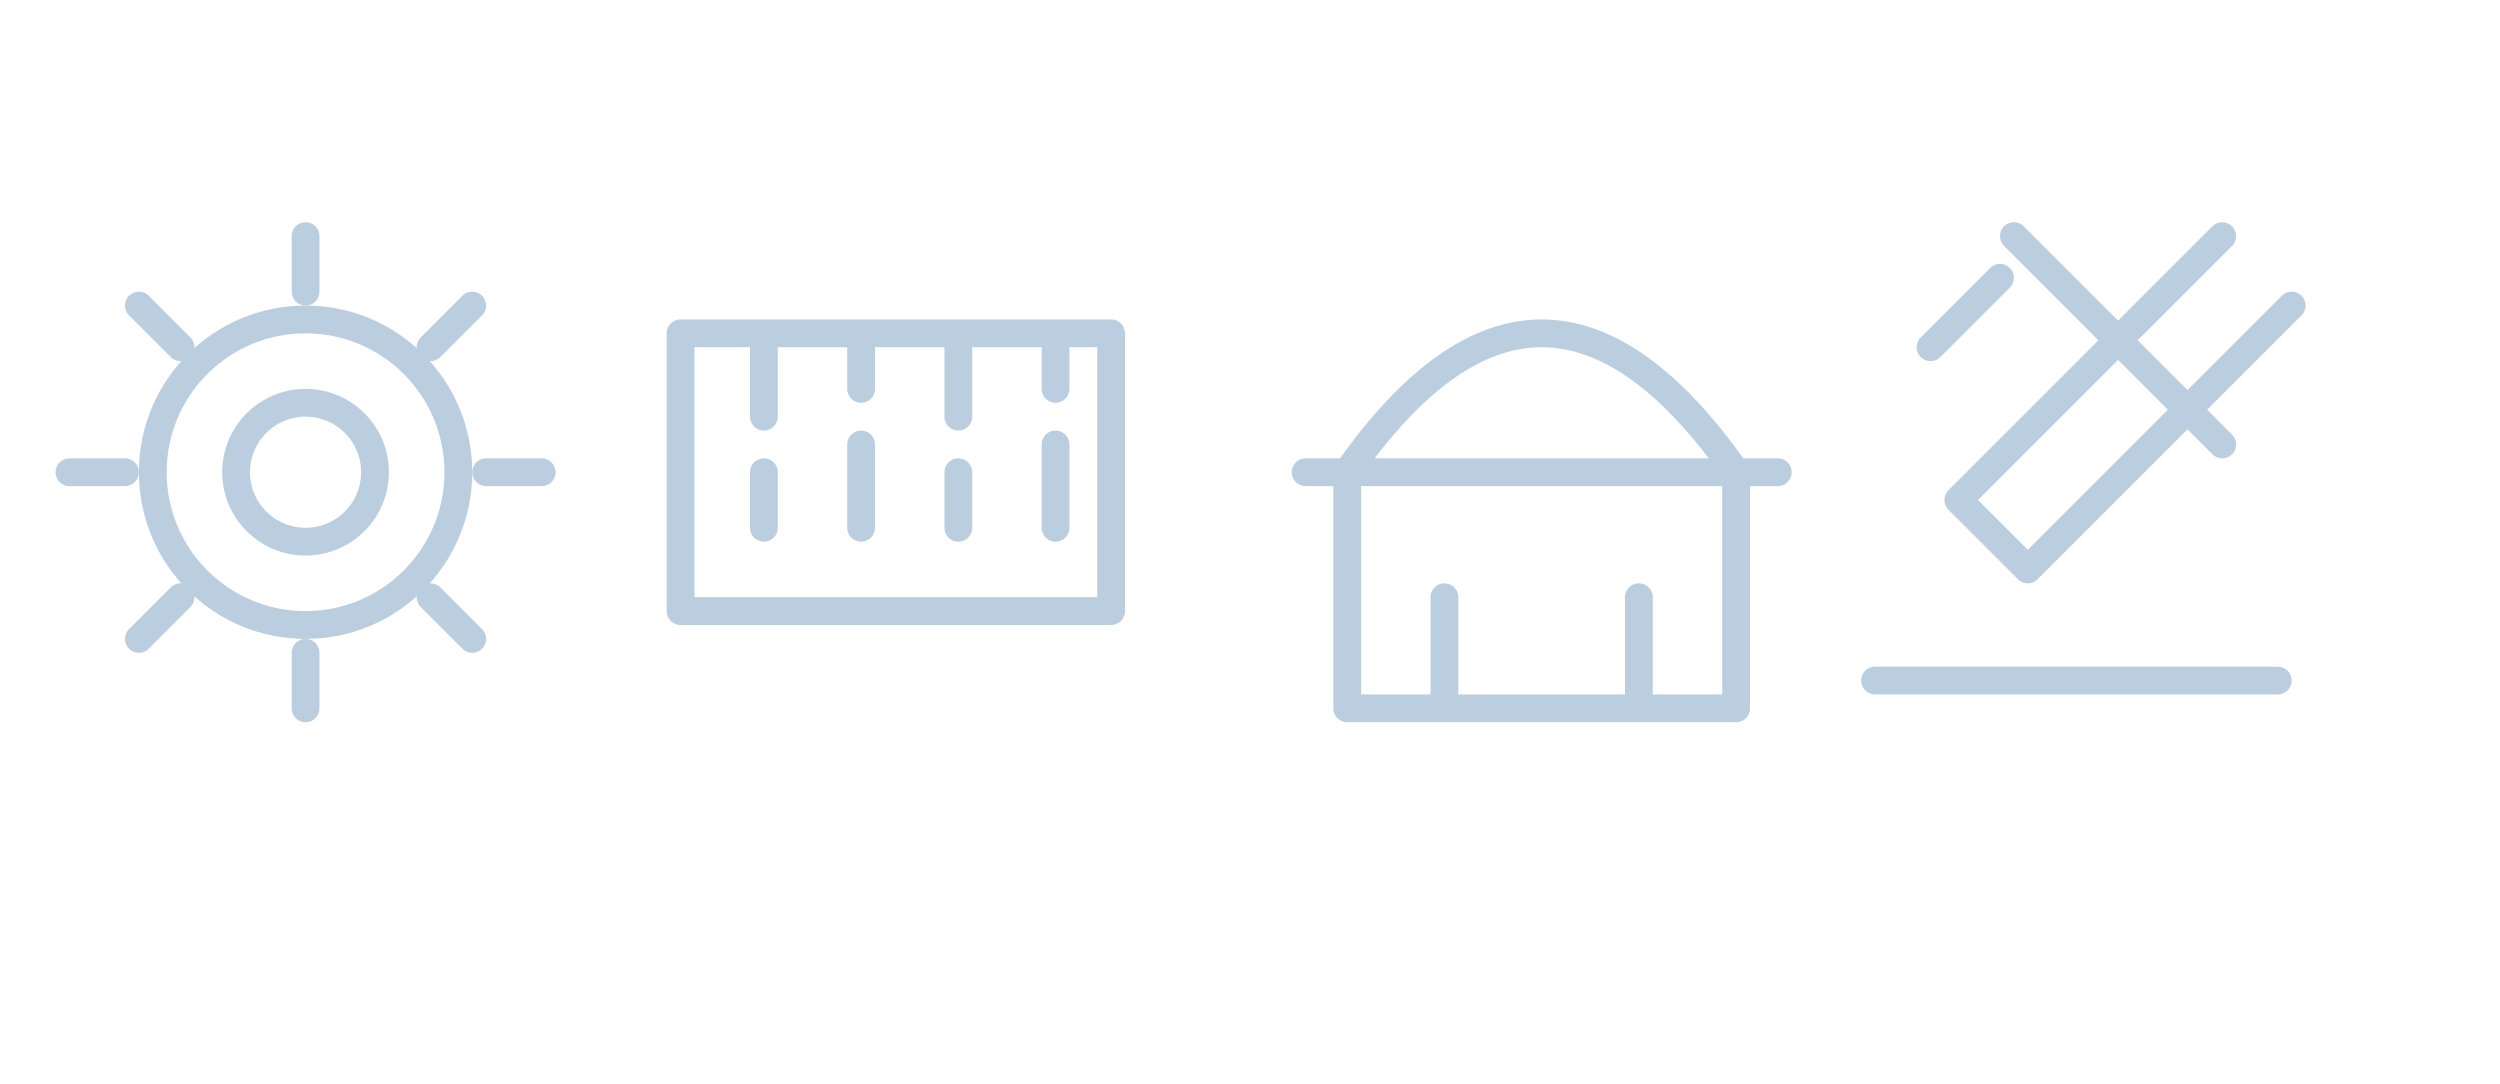
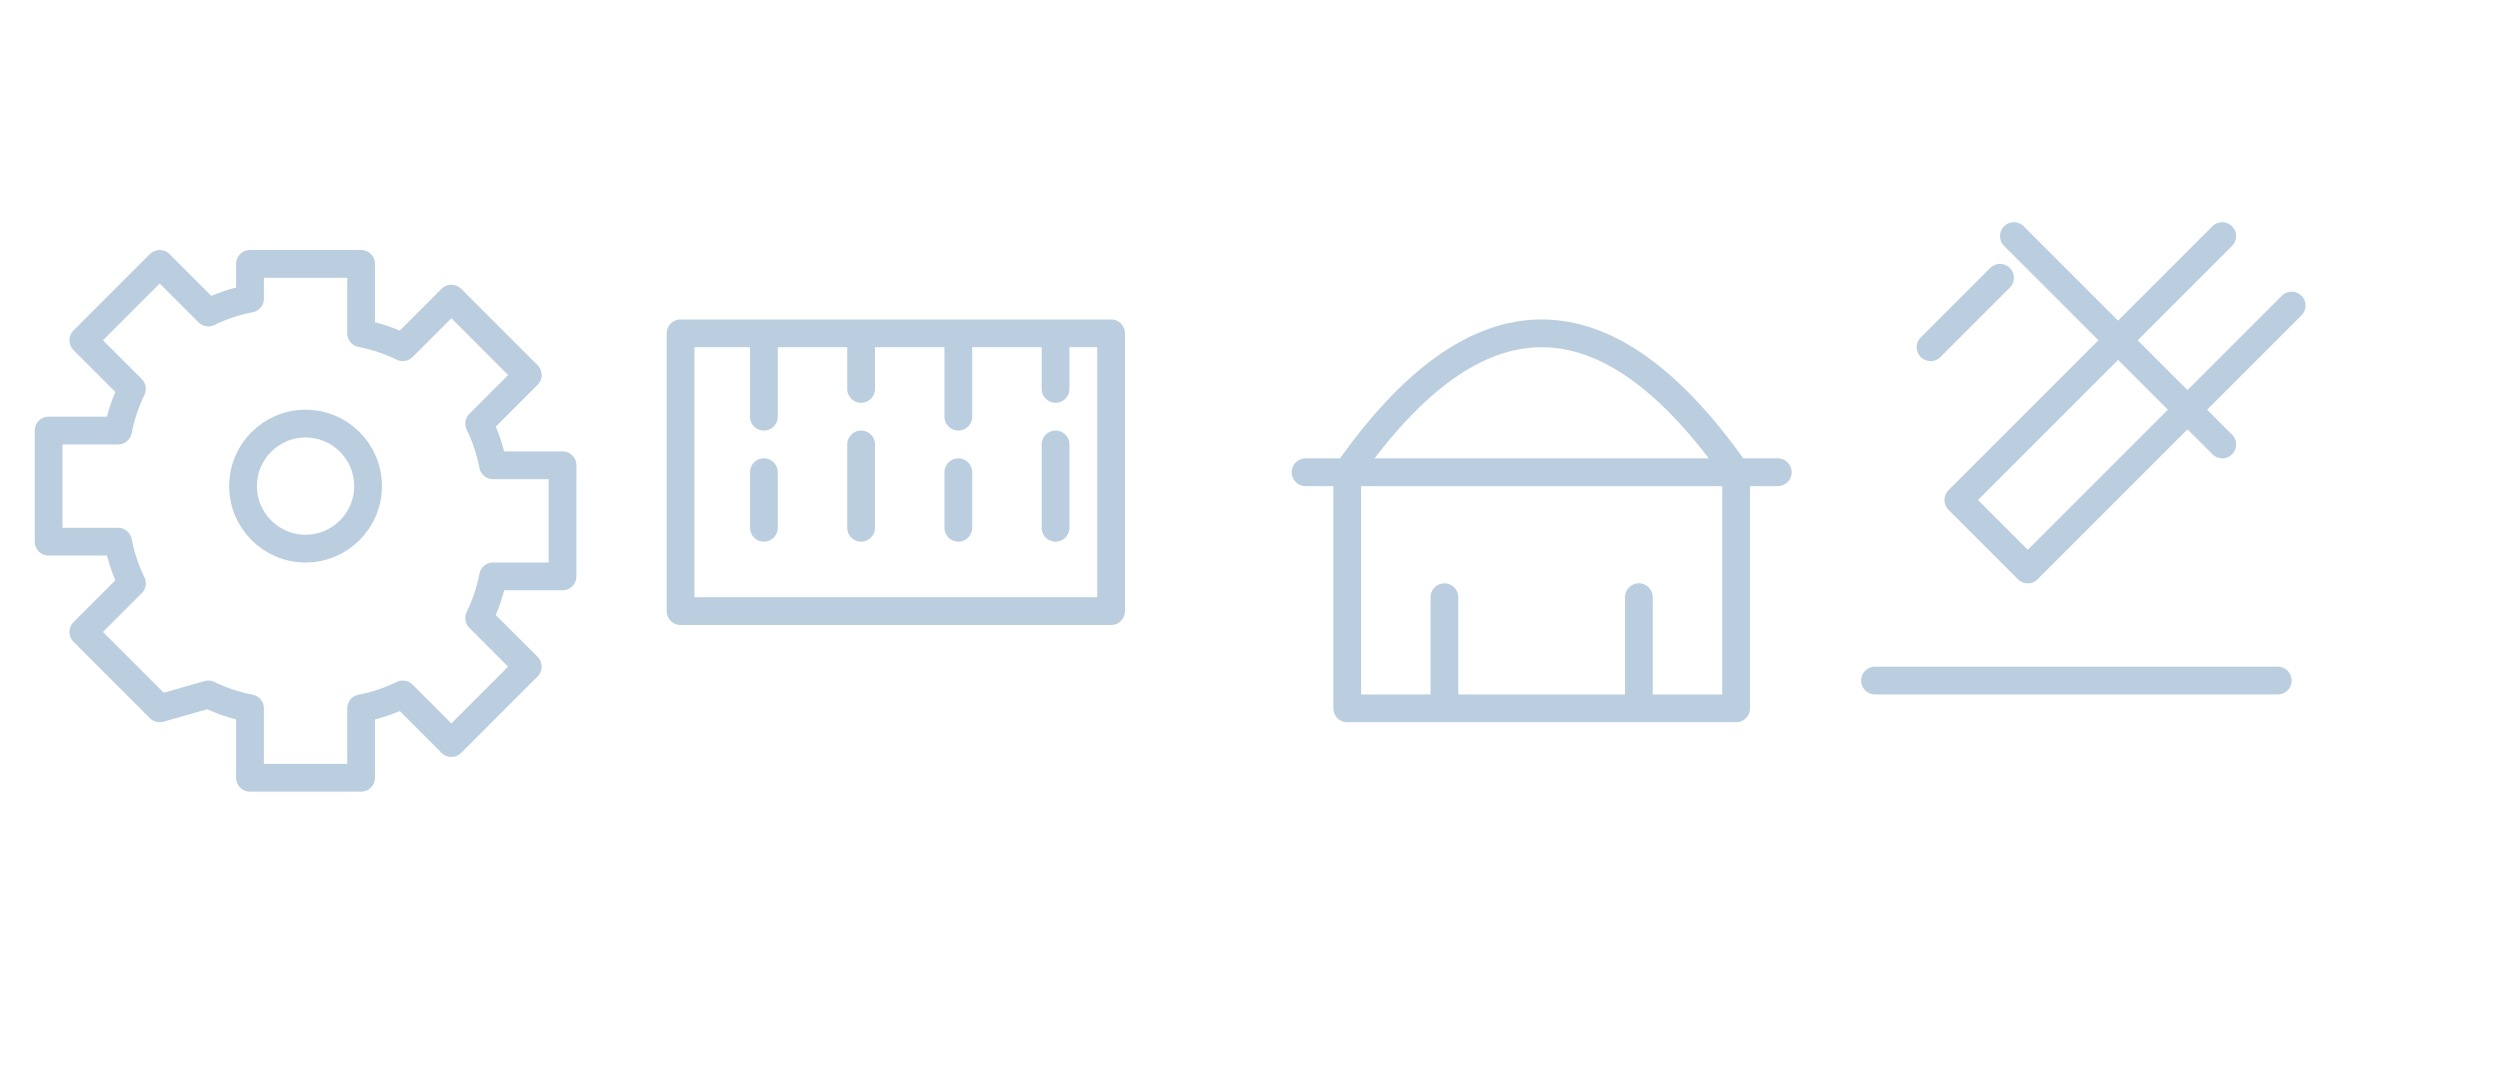
<svg xmlns="http://www.w3.org/2000/svg" viewBox="0 0 180 78" fill="none" stroke="#356fa5" stroke-width="2" stroke-linecap="round" stroke-linejoin="round" opacity=".34">
-   <circle cx="22" cy="34" r="11" />
-   <circle cx="22" cy="34" r="5" />
-   <path d="M22 17v4m0 26v4M5 34h4m26 0h4M10 22l3 3m18 18 3 3m0-24-3 3M13 43l-3 3" />
+   <path d="M18 19h8v5a12 12 0 0 1 3 1l3.5-3.5 5.5 5.5-3.5 3.5a12 12 0 0 1 1 3h5v8h-5a12 12 0 0 1-1 3l3.5 3.5-5.5 5.5-3.5-3.5a12 12 0 0 1-3 1v5h-8v-5a12 12 0 0 1-3-1L11.5 51 6 45.5 9.5 42a12 12 0 0 1-1-3h-5v-8h5a12 12 0 0 1 1-3L6 24.5 11.5 19 15 22.5a12 12 0 0 1 3-1z" />
+   <circle cx="22" cy="35" r="4.5" />
  <path d="M49 24h31v20H49zM55 24v6m7-6v4m7-4v6m7-6v4m-21 10v-4m7 4v-6m7 6v-4m7 4v-6" />
  <path d="M94 34h34m-31 0v17h28V34m-28 0q14-20 28 0m-21 17v-8m14 8v-8m-21 8h28" />
  <path d="M145 17l15 15m-19 4 19-19m-19 19 5 5 19-19m-30 27h29m-20-29-5 5" />
</svg>
